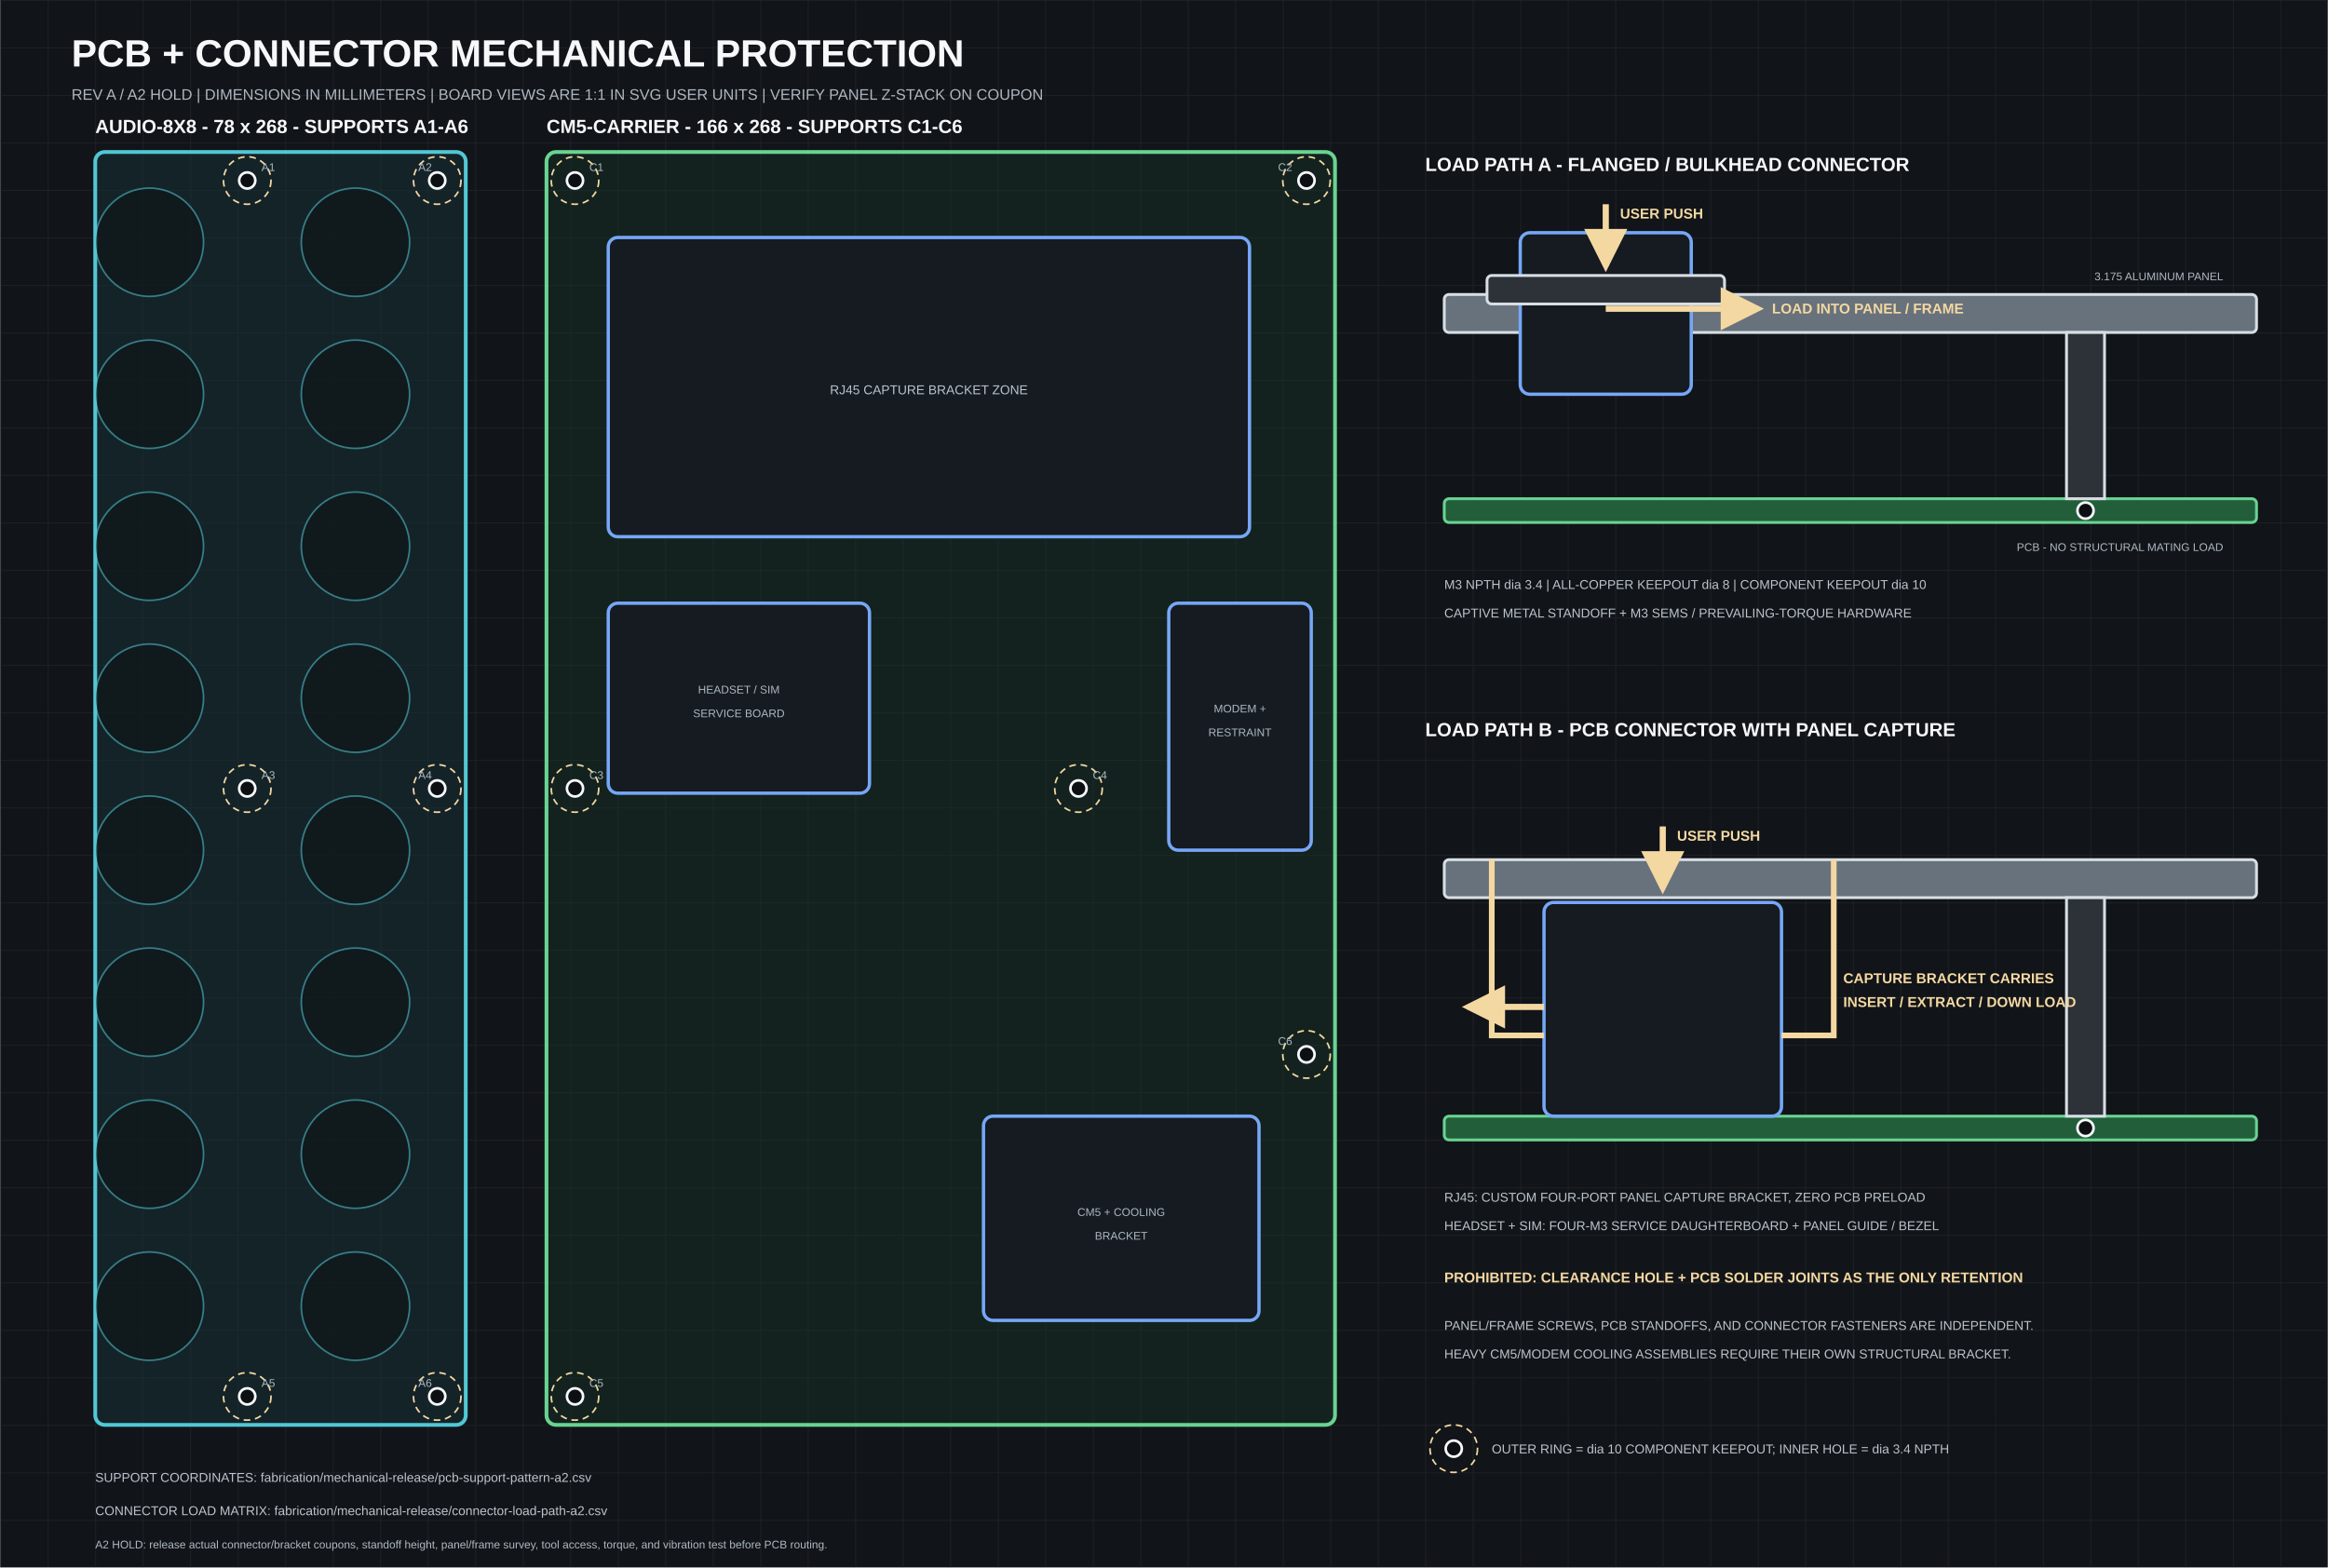
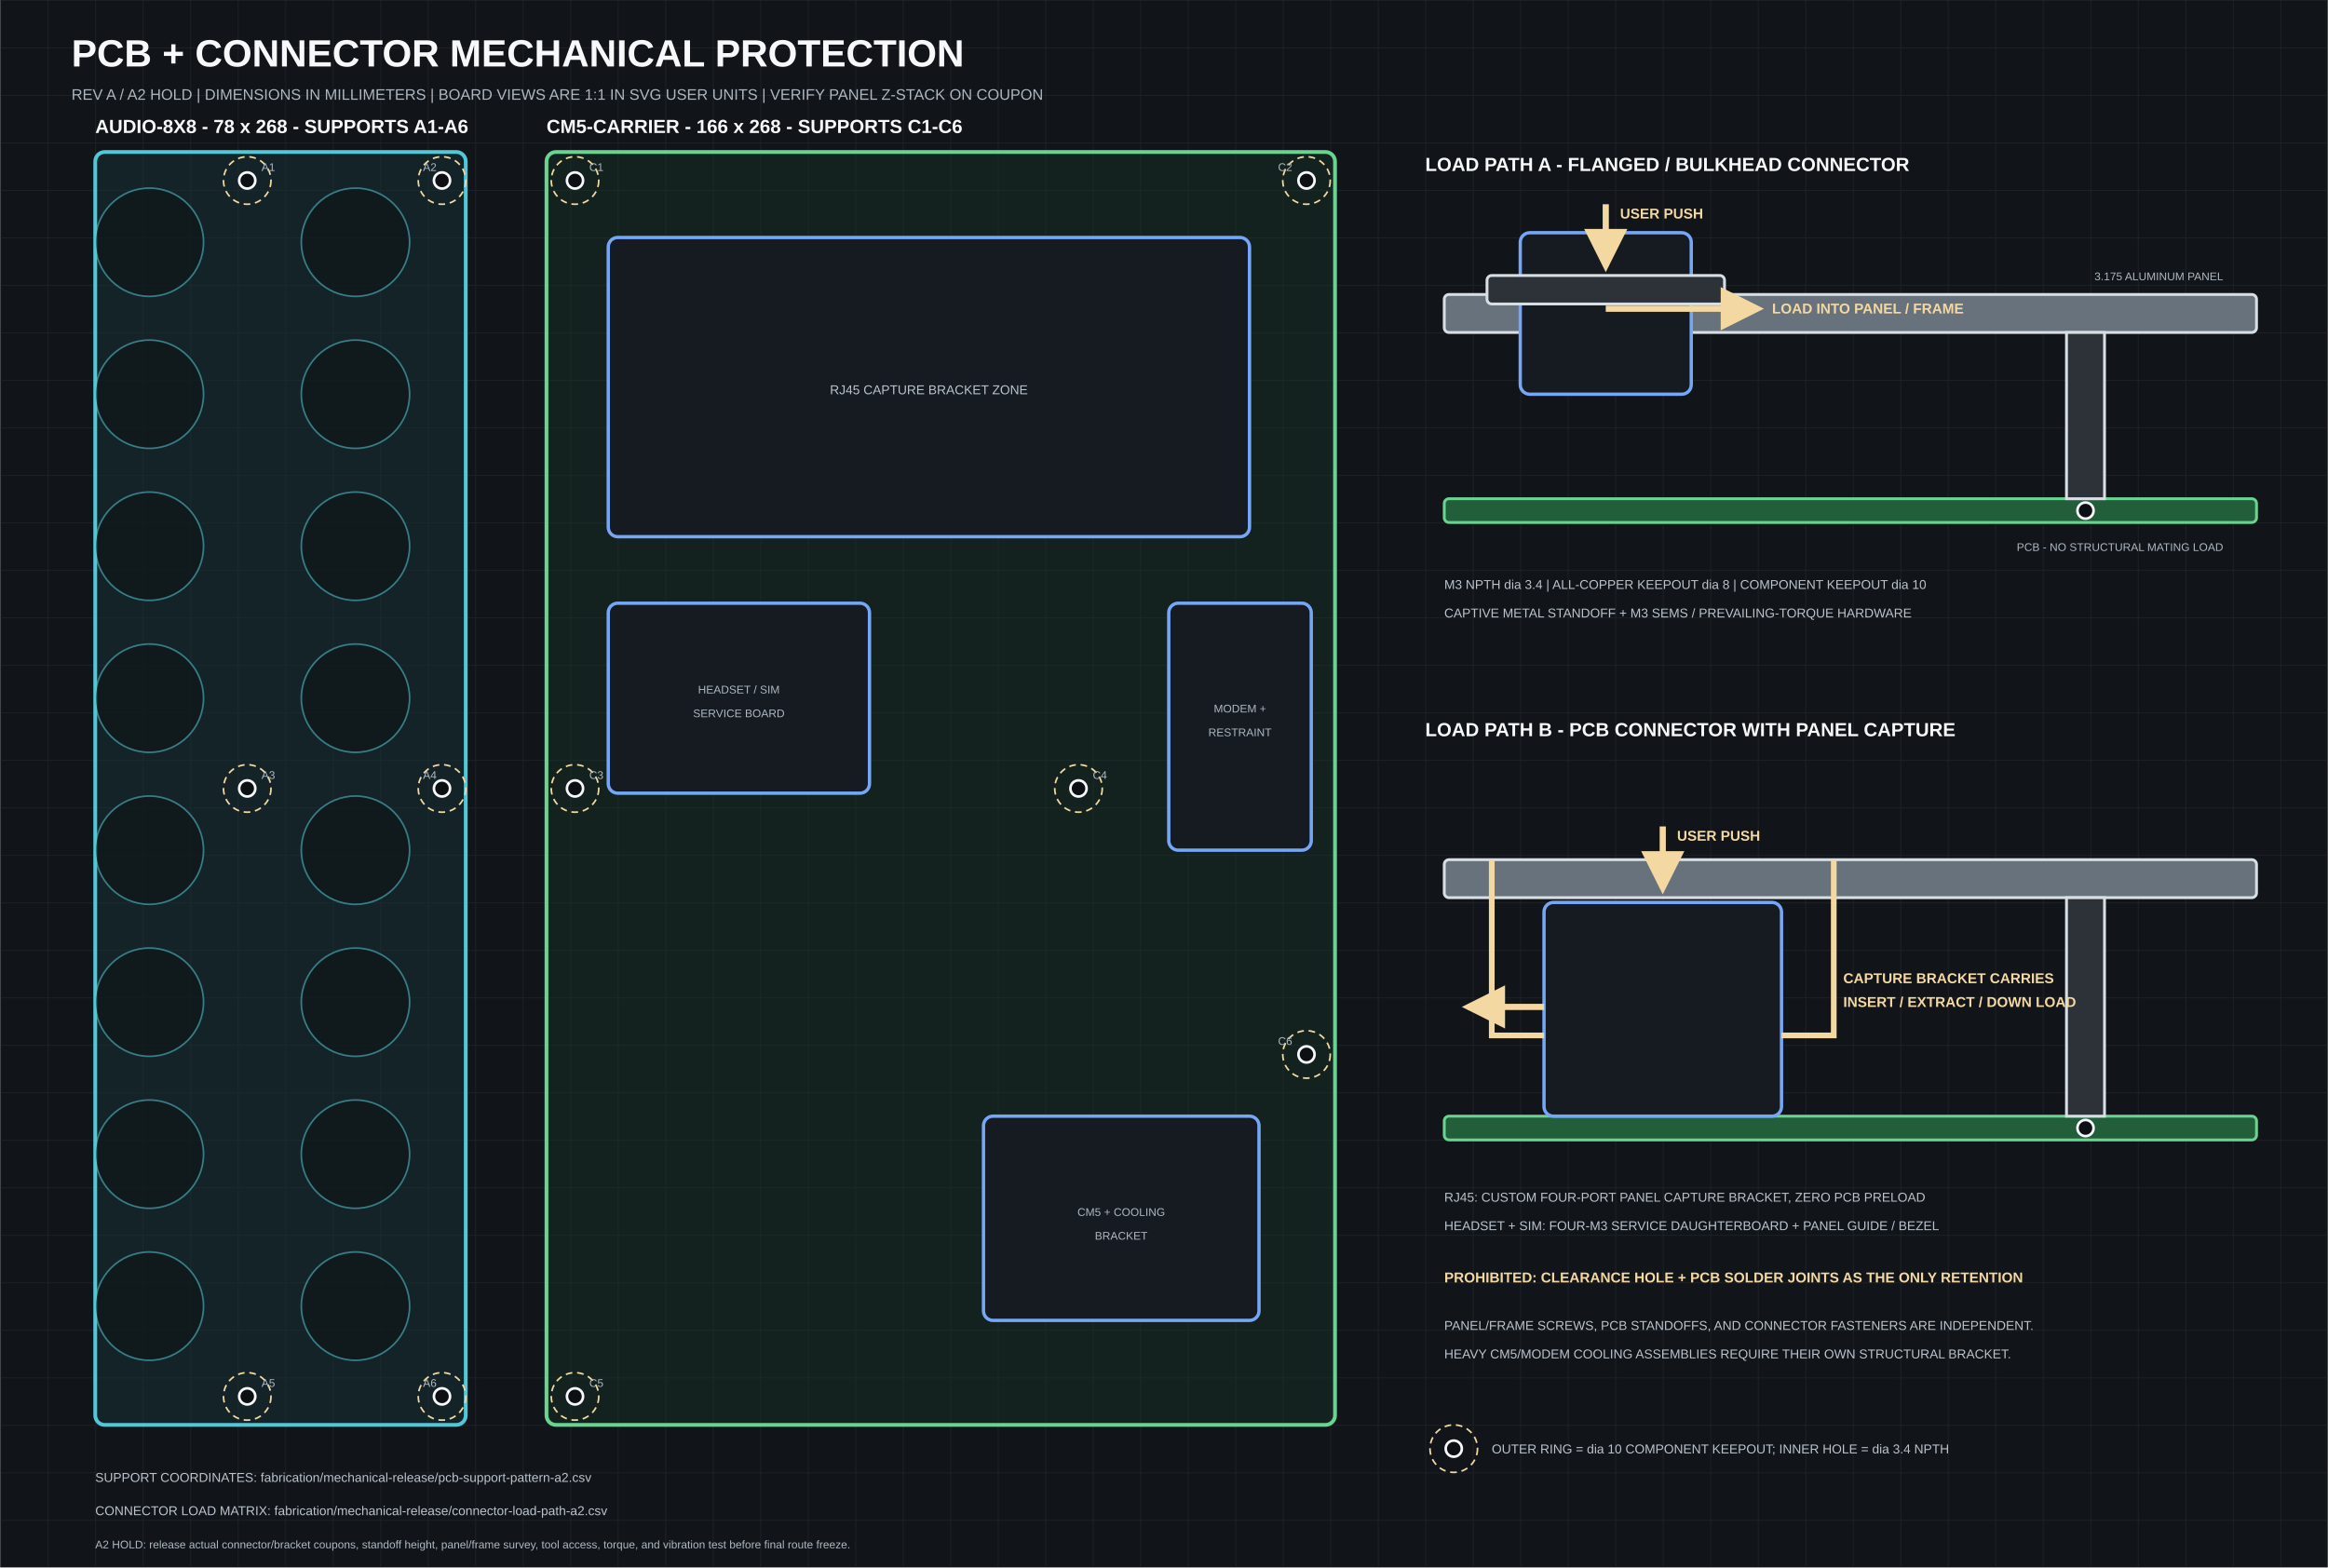
<svg xmlns="http://www.w3.org/2000/svg" width="1800" height="1212" viewBox="0 0 490 330" role="img" aria-labelledby="title desc" style="background:#111418">
  <defs>
    <marker id="arrow" markerWidth="7" markerHeight="7" refX="6" refY="3.5" orient="auto">
      <path d="M0 0L7 3.5L0 7Z" fill="#f4d8a2" />
    </marker>
    <pattern id="grid" width="10" height="10" patternUnits="userSpaceOnUse">
      <path d="M10 0H0V10" fill="none" stroke="#2b3138" stroke-width=".3" />
    </pattern>
    <style>
      .page{fill:#111418}.grid{fill:url(#grid)}.boardA{fill:#173036;fill-opacity:.55;stroke:#52c7d5;stroke-width:.8}.boardC{fill:#173426;fill-opacity:.45;stroke:#69d391;stroke-width:.8}.xlr{fill:#0d1013;stroke:#52c7d5;stroke-width:.35}.keep{fill:none;stroke:#f4d8a2;stroke-width:.35;stroke-dasharray:1.4 1}.hole{fill:#0d1013;stroke:#f6f8fa;stroke-width:.55}.panel{fill:#68727c;stroke:#d7dee4;stroke-width:.6}.pcb{fill:#235e3b;stroke:#69d391;stroke-width:.6}.metal{fill:#2c3238;stroke:#d7dee4;stroke-width:.6}.connector{fill:#151b20;stroke:#76a7f7;stroke-width:.7}.bracket{fill:none;stroke:#f4d8a2;stroke-width:1.2}.load{fill:none;stroke:#f4d8a2;stroke-width:1.3;marker-end:url(#arrow)}
      .title{fill:#f6f8fa;font-family:-apple-system,BlinkMacSystemFont,"Segoe UI",Arial,sans-serif;font-size:8px;font-weight:750}.subtitle{fill:#aeb7c0;font-family:-apple-system,BlinkMacSystemFont,"Segoe UI",Arial,sans-serif;font-size:3.2px}.head{fill:#f6f8fa;font-family:-apple-system,BlinkMacSystemFont,"Segoe UI",Arial,sans-serif;font-size:4px;font-weight:700}.label{fill:#eef2f5;font-family:-apple-system,BlinkMacSystemFont,"Segoe UI",Arial,sans-serif;font-size:3.1px;font-weight:650}.small{fill:#bac3cc;font-family:-apple-system,BlinkMacSystemFont,"Segoe UI",Arial,sans-serif;font-size:2.7px}.tiny{fill:#aeb8c2;font-family:-apple-system,BlinkMacSystemFont,"Segoe UI",Arial,sans-serif;font-size:2.35px}.warn{fill:#f4d8a2;font-family:-apple-system,BlinkMacSystemFont,"Segoe UI",Arial,sans-serif;font-size:3px;font-weight:700}.label,.small,.tiny,.warn{stroke:none}text{letter-spacing:0}
    </style>
  </defs>
  <rect class="page" width="490" height="330" />
  <rect class="grid" width="490" height="330" opacity=".55" />
  <text class="title" x="15" y="14">PCB + CONNECTOR MECHANICAL PROTECTION</text>
  <text class="subtitle" x="15" y="21">REV A / A2 HOLD | DIMENSIONS IN MILLIMETERS | BOARD VIEWS ARE 1:1 IN SVG USER UNITS | VERIFY PANEL Z-STACK ON COUPON</text>
  <text class="head" x="20" y="28">AUDIO-8X8 - 78 x 268 - SUPPORTS A1-A6</text>
  <rect class="boardA" x="20" y="32" width="78" height="268" rx="2" />
  <g opacity=".55">
    <circle class="xlr" cx="31.4" cy="51" r="11.4" />
    <circle class="xlr" cx="74.78" cy="51" r="11.4" />
    <circle class="xlr" cx="31.4" cy="83" r="11.4" />
    <circle class="xlr" cx="74.78" cy="83" r="11.4" />
    <circle class="xlr" cx="31.4" cy="115" r="11.4" />
    <circle class="xlr" cx="74.78" cy="115" r="11.4" />
    <circle class="xlr" cx="31.4" cy="147" r="11.4" />
    <circle class="xlr" cx="74.78" cy="147" r="11.4" />
    <circle class="xlr" cx="31.4" cy="179" r="11.4" />
    <circle class="xlr" cx="74.78" cy="179" r="11.4" />
    <circle class="xlr" cx="31.4" cy="211" r="11.4" />
    <circle class="xlr" cx="74.78" cy="211" r="11.4" />
    <circle class="xlr" cx="31.4" cy="243" r="11.4" />
    <circle class="xlr" cx="74.78" cy="243" r="11.4" />
    <circle class="xlr" cx="31.4" cy="275" r="11.4" />
    <circle class="xlr" cx="74.78" cy="275" r="11.4" />
  </g>
  <g>
    <circle class="keep" cx="52" cy="38" r="5" />
    <circle class="hole" cx="52" cy="38" r="1.7" />
    <text class="tiny" x="55" y="36">A1</text>
-     <circle class="keep" cx="92" cy="38" r="5" />
-     <circle class="hole" cx="92" cy="38" r="1.7" />
-     <text class="tiny" x="88" y="36">A2</text>
+     <circle class="keep" cx="93" cy="38" r="5" />
+     <circle class="hole" cx="93" cy="38" r="1.7" />
+     <text class="tiny" x="89" y="36">A2</text>
    <circle class="keep" cx="52" cy="166" r="5" />
    <circle class="hole" cx="52" cy="166" r="1.7" />
    <text class="tiny" x="55" y="164">A3</text>
-     <circle class="keep" cx="92" cy="166" r="5" />
-     <circle class="hole" cx="92" cy="166" r="1.7" />
-     <text class="tiny" x="88" y="164">A4</text>
+     <circle class="keep" cx="93" cy="166" r="5" />
+     <circle class="hole" cx="93" cy="166" r="1.7" />
+     <text class="tiny" x="89" y="164">A4</text>
    <circle class="keep" cx="52" cy="294" r="5" />
    <circle class="hole" cx="52" cy="294" r="1.7" />
    <text class="tiny" x="55" y="292">A5</text>
-     <circle class="keep" cx="92" cy="294" r="5" />
-     <circle class="hole" cx="92" cy="294" r="1.7" />
-     <text class="tiny" x="88" y="292">A6</text>
+     <circle class="keep" cx="93" cy="294" r="5" />
+     <circle class="hole" cx="93" cy="294" r="1.7" />
+     <text class="tiny" x="89" y="292">A6</text>
  </g>
  <text class="head" x="115" y="28">CM5-CARRIER - 166 x 268 - SUPPORTS C1-C6</text>
  <rect class="boardC" x="115" y="32" width="166" height="268" rx="2" />
  <rect class="connector" x="128" y="50" width="135" height="63" rx="2" />
  <text class="small" x="195.5" y="83" text-anchor="middle">RJ45 CAPTURE BRACKET ZONE</text>
  <rect class="connector" x="128" y="127" width="55" height="40" rx="2" />
  <text class="tiny" x="155.5" y="146" text-anchor="middle">HEADSET / SIM</text>
  <text class="tiny" x="155.5" y="151" text-anchor="middle">SERVICE BOARD</text>
  <rect class="connector" x="246" y="127" width="30" height="52" rx="2" />
  <text class="tiny" x="261" y="150" text-anchor="middle">MODEM +</text>
  <text class="tiny" x="261" y="155" text-anchor="middle">RESTRAINT</text>
  <rect class="connector" x="207" y="235" width="58" height="43" rx="2" />
  <text class="tiny" x="236" y="256" text-anchor="middle">CM5 + COOLING</text>
  <text class="tiny" x="236" y="261" text-anchor="middle">BRACKET</text>
  <g>
    <circle class="keep" cx="121" cy="38" r="5" />
    <circle class="hole" cx="121" cy="38" r="1.7" />
    <text class="tiny" x="124" y="36">C1</text>
    <circle class="keep" cx="275" cy="38" r="5" />
    <circle class="hole" cx="275" cy="38" r="1.7" />
    <text class="tiny" x="269" y="36">C2</text>
    <circle class="keep" cx="121" cy="166" r="5" />
    <circle class="hole" cx="121" cy="166" r="1.7" />
    <text class="tiny" x="124" y="164">C3</text>
    <circle class="keep" cx="227" cy="166" r="5" />
    <circle class="hole" cx="227" cy="166" r="1.7" />
    <text class="tiny" x="230" y="164">C4</text>
    <circle class="keep" cx="121" cy="294" r="5" />
    <circle class="hole" cx="121" cy="294" r="1.7" />
    <text class="tiny" x="124" y="292">C5</text>
    <circle class="keep" cx="275" cy="222" r="5" />
    <circle class="hole" cx="275" cy="222" r="1.7" />
    <text class="tiny" x="269" y="220">C6</text>
  </g>
  <text class="head" x="300" y="36">LOAD PATH A - FLANGED / BULKHEAD CONNECTOR</text>
  <rect class="panel" x="304" y="62" width="171" height="8" rx="1" />
  <text class="tiny" x="468" y="59" text-anchor="end">3.175 ALUMINUM PANEL</text>
  <rect class="connector" x="320" y="49" width="36" height="34" rx="2" />
  <rect class="metal" x="313" y="58" width="50" height="6" rx="1" />
  <rect class="pcb" x="304" y="105" width="171" height="5" rx="1" />
  <text class="tiny" x="468" y="116" text-anchor="end">PCB - NO STRUCTURAL MATING LOAD</text>
  <rect class="metal" x="435" y="70" width="8" height="35" />
  <circle class="hole" cx="439" cy="107.5" r="1.7" />
  <path class="load" d="M338 43V56" />
  <text class="warn" x="341" y="46">USER PUSH</text>
  <path class="load" d="M338 65H370" />
  <text class="warn" x="373" y="66">LOAD INTO PANEL / FRAME</text>
  <text class="small" x="304" y="124">M3 NPTH dia 3.4 | ALL-COPPER KEEPOUT dia 8 | COMPONENT KEEPOUT dia 10</text>
  <text class="small" x="304" y="130">CAPTIVE METAL STANDOFF + M3 SEMS / PREVAILING-TORQUE HARDWARE</text>
  <text class="head" x="300" y="155">LOAD PATH B - PCB CONNECTOR WITH PANEL CAPTURE</text>
  <rect class="panel" x="304" y="181" width="171" height="8" rx="1" />
  <rect class="pcb" x="304" y="235" width="171" height="5" rx="1" />
  <rect class="connector" x="325" y="190" width="50" height="45" rx="2" />
  <path class="bracket" d="M314 181V218H325M386 181V218H375" />
  <rect class="metal" x="435" y="189" width="8" height="46" />
  <circle class="hole" cx="439" cy="237.5" r="1.7" />
  <path class="load" d="M350 174V187" />
  <text class="warn" x="353" y="177">USER PUSH</text>
  <path class="load" d="M325 212H309" />
  <text class="warn" x="388" y="207">CAPTURE BRACKET CARRIES</text>
  <text class="warn" x="388" y="212">INSERT / EXTRACT / DOWN LOAD</text>
  <text class="small" x="304" y="253">RJ45: CUSTOM FOUR-PORT PANEL CAPTURE BRACKET, ZERO PCB PRELOAD</text>
  <text class="small" x="304" y="259">HEADSET + SIM: FOUR-M3 SERVICE DAUGHTERBOARD + PANEL GUIDE / BEZEL</text>
  <text class="warn" x="304" y="270">PROHIBITED: CLEARANCE HOLE + PCB SOLDER JOINTS AS THE ONLY RETENTION</text>
  <text class="small" x="304" y="280">PANEL/FRAME SCREWS, PCB STANDOFFS, AND CONNECTOR FASTENERS ARE INDEPENDENT.</text>
  <text class="small" x="304" y="286">HEAVY CM5/MODEM COOLING ASSEMBLIES REQUIRE THEIR OWN STRUCTURAL BRACKET.</text>
  <circle class="keep" cx="306" cy="305" r="5" />
  <circle class="hole" cx="306" cy="305" r="1.7" />
  <text class="small" x="314" y="306">OUTER RING = dia 10 COMPONENT KEEPOUT; INNER HOLE = dia 3.4 NPTH</text>
  <text class="small" x="20" y="312">SUPPORT COORDINATES: fabrication/mechanical-release/pcb-support-pattern-a2.csv</text>
  <text class="small" x="20" y="319">CONNECTOR LOAD MATRIX: fabrication/mechanical-release/connector-load-path-a2.csv</text>
-   <text class="tiny" x="20" y="326">A2 HOLD: release actual connector/bracket coupons, standoff height, panel/frame survey, tool access, torque, and vibration test before PCB routing.</text>
+   <text class="tiny" x="20" y="326">A2 HOLD: release actual connector/bracket coupons, standoff height, panel/frame survey, tool access, torque, and vibration test before final route freeze.</text>
</svg>
